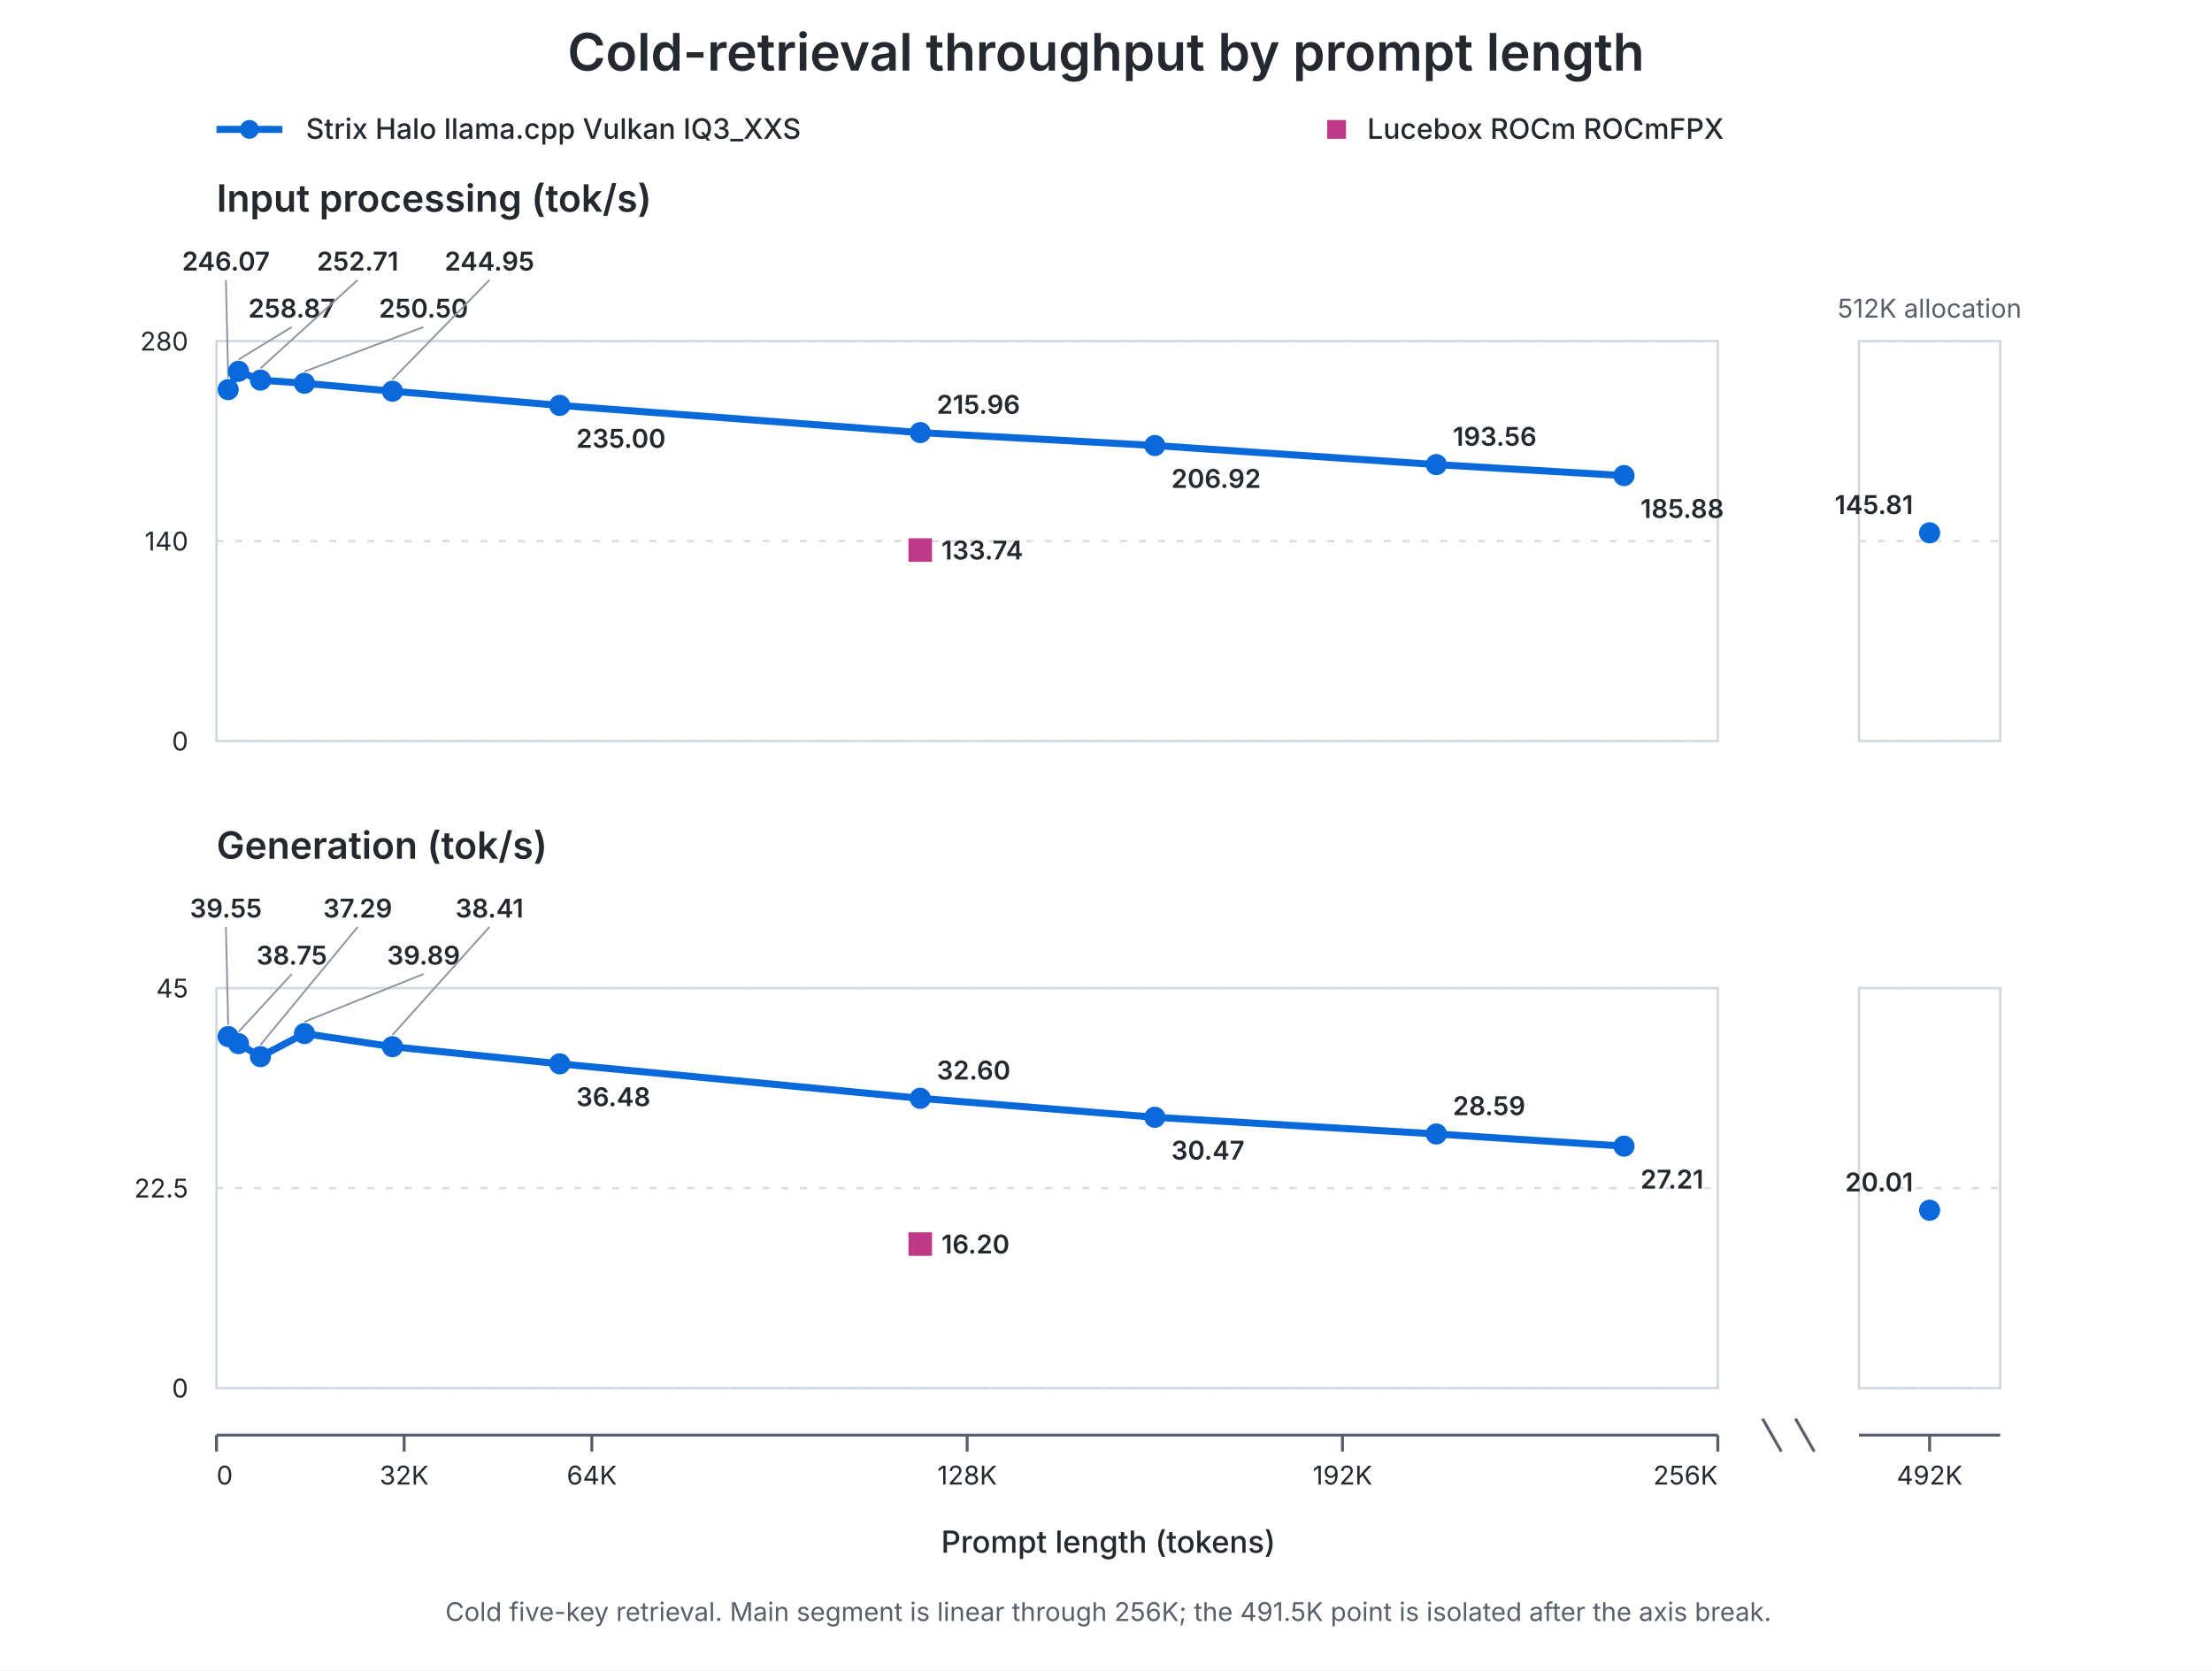
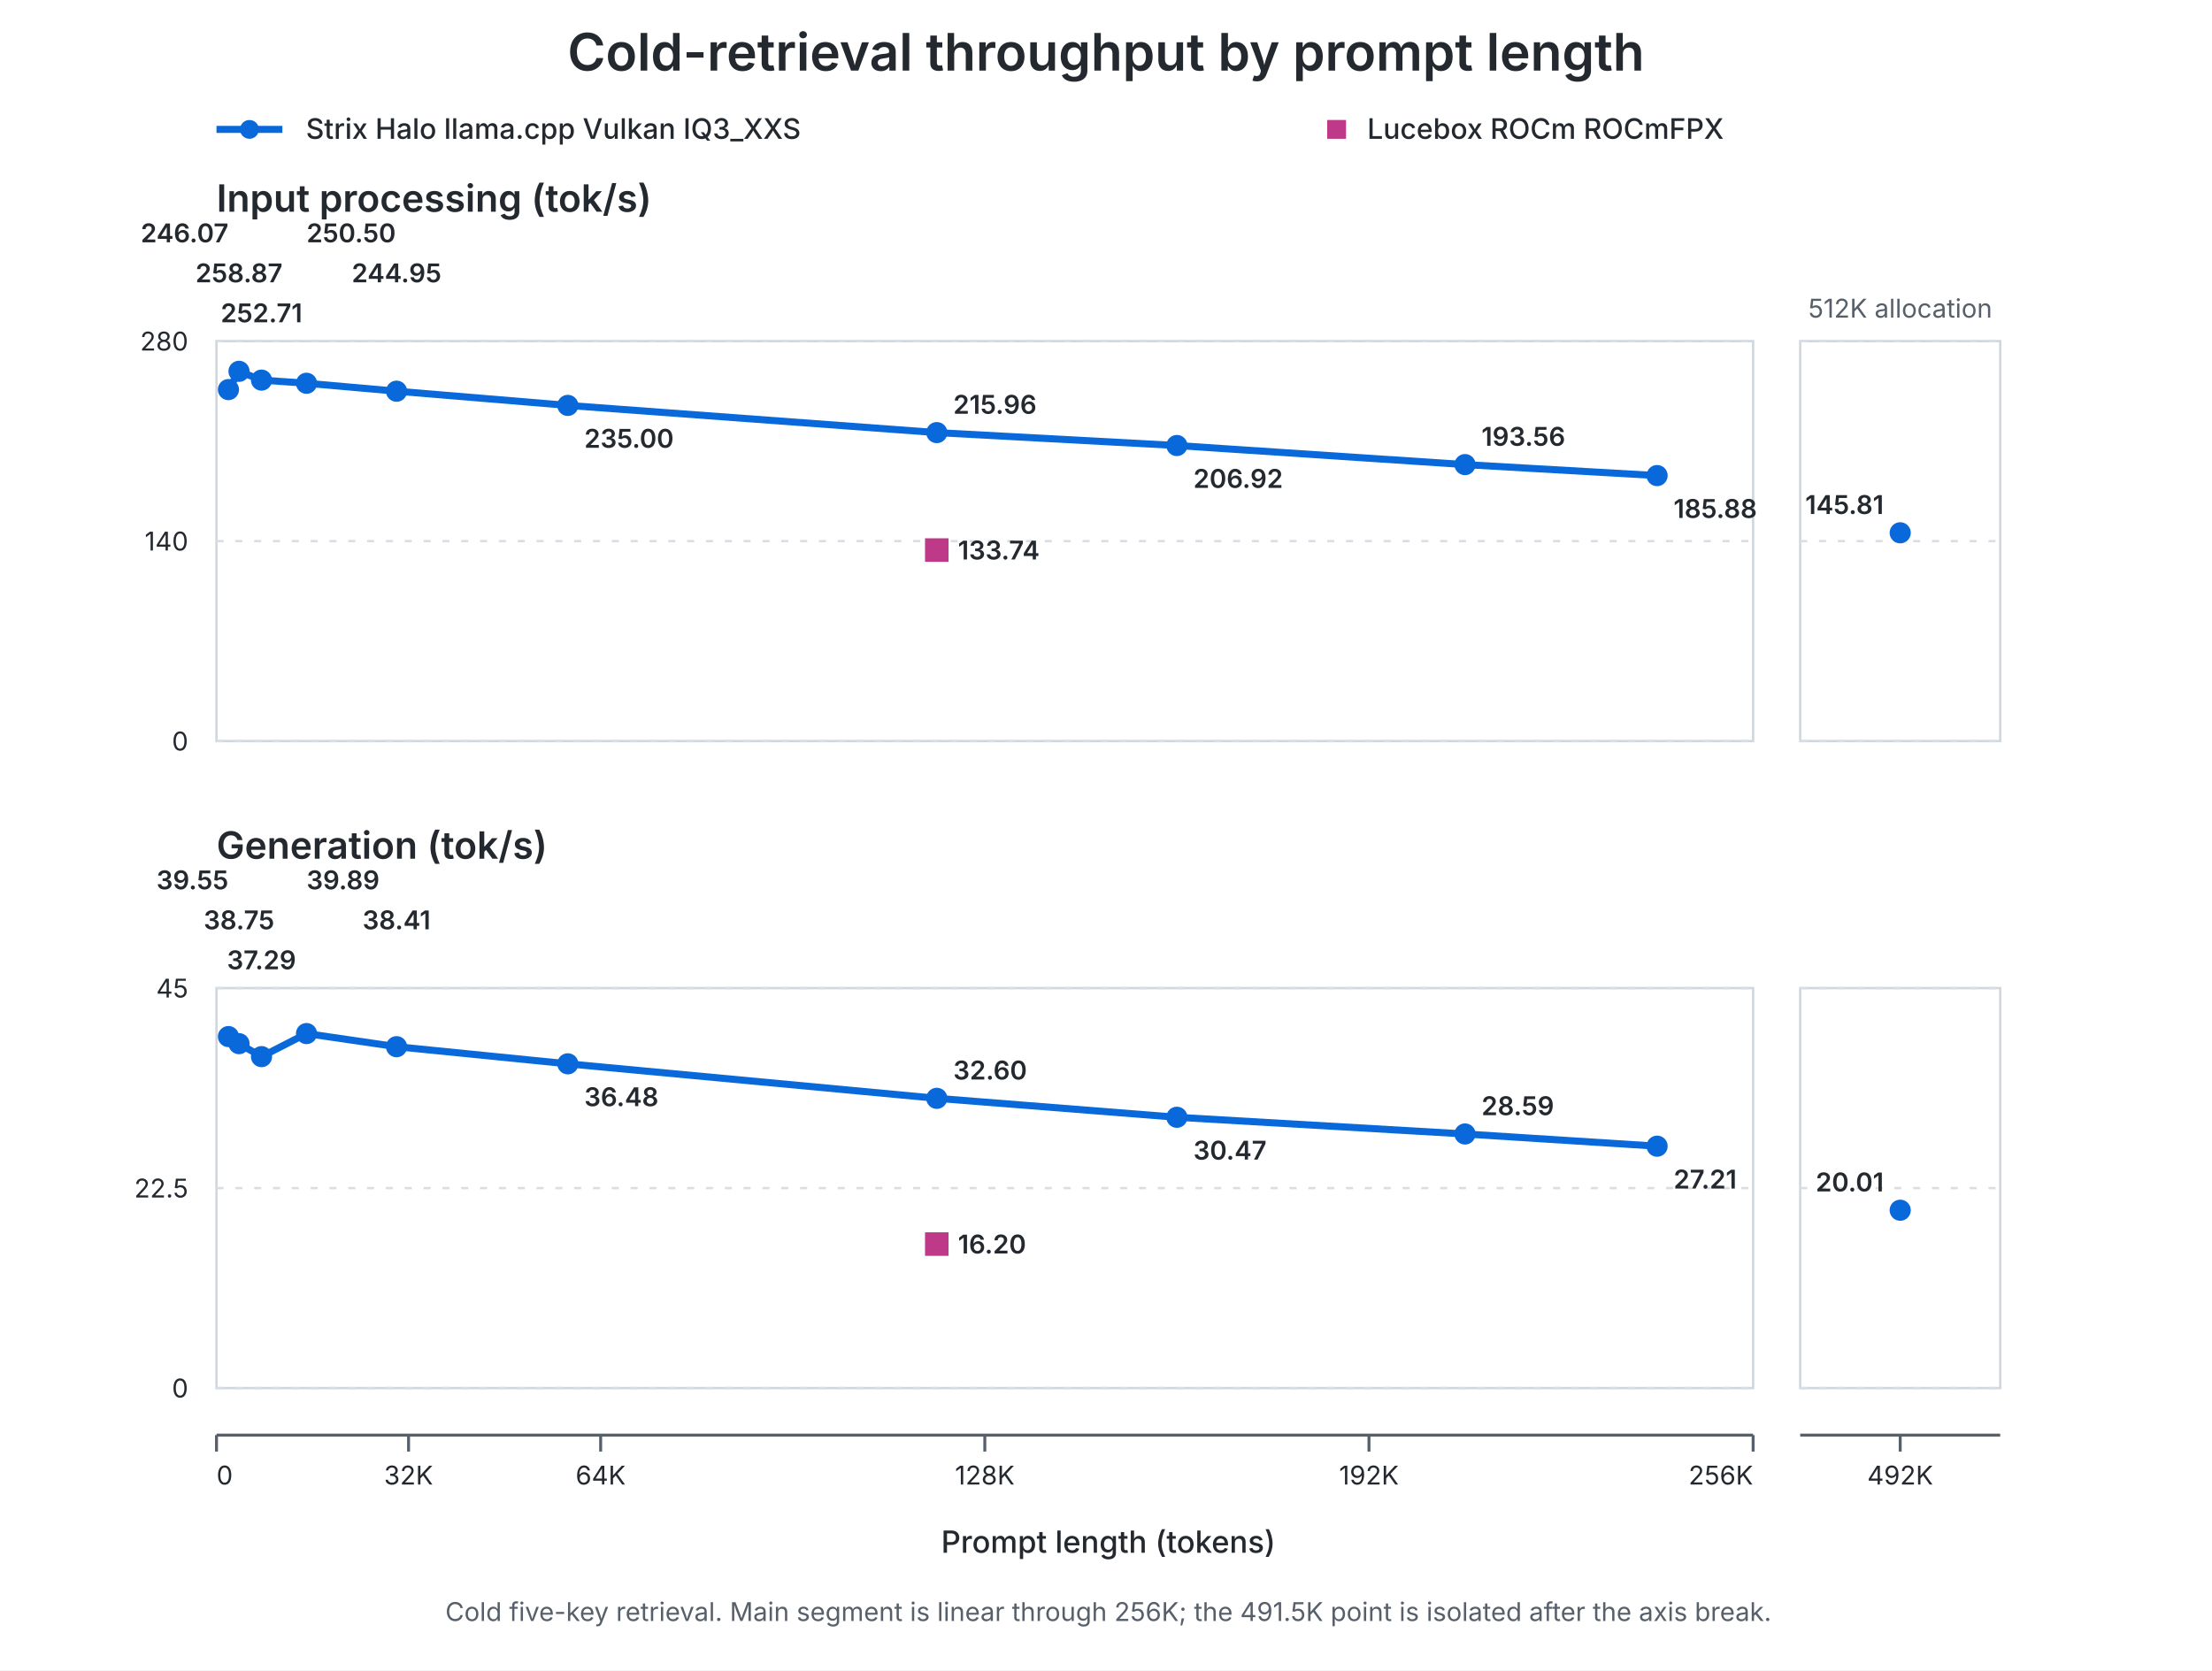
<svg xmlns="http://www.w3.org/2000/svg" viewBox="0 0 940 710" role="img" aria-labelledby="title description">
  <style>
    .background { fill: #ffffff; }
    .frame { fill: none; stroke: #d0d7de; stroke-width: 1; }
    .grid { stroke: #d8dee4; stroke-width: 1; stroke-dasharray: 3 5; }
    .axis { stroke: #57606a; stroke-width: 1.25; }
    .default-line { fill: none; stroke: #0969da; stroke-width: 3; }
    .default-mark { fill: #0969da; }
    .reference-mark { fill: #bf3989; }
-     .leader { stroke: #8c959f; stroke-width: 0.75; }
    text { fill: #24292f; font-family: -apple-system, BlinkMacSystemFont, "Segoe UI", sans-serif; }
    .chart-title { font-size: 22px; font-weight: 600; }
    .legend { font-size: 12px; font-weight: 500; }
    .panel-title { font-size: 16px; font-weight: 600; }
    .tick { font-size: 11px; }
    .value { font-size: 11px; font-weight: 600; }
    .note { font-size: 11px; fill: #57606a; }
    .axis-title { font-size: 13px; font-weight: 500; }
    @media (prefers-color-scheme: dark) {
      .background { fill: #0d1117; } .frame, .grid { stroke: #30363d; }
      .axis { stroke: #8b949e; } .default-line { stroke: #58a6ff; }
      .default-mark { fill: #58a6ff; } .reference-mark { fill: #db61a2; }
      text { fill: #e6edf3; } .note { fill: #8b949e; }
    }
  </style>
  <rect class="background" width="940" height="710" />
  <text class="chart-title" x="470" y="30" text-anchor="middle">Cold-retrieval throughput by prompt length</text>
  <line class="default-line" x1="92" y1="55" x2="120" y2="55" />
  <circle class="default-mark" cx="106" cy="55" r="4" />
  <text class="legend" x="130" y="59">Strix Halo llama.cpp Vulkan IQ3_XXS</text>
  <rect class="reference-mark" x="564" y="51" width="8" height="8" />
  <text class="legend" x="581" y="59">Lucebox ROCm ROCmFPX</text>
  <text class="panel-title" x="92" y="90">Input processing (tok/s)</text>
-   <rect class="frame" x="92" y="145" width="638" height="170" />
-   <rect class="frame" x="790" y="145" width="60" height="170" />
-   <text class="note" x="820" y="135" text-anchor="middle">512K allocation</text>
-   <line class="grid" x1="92" y1="145.00" x2="730" y2="145.00" />
-   <line class="grid" x1="790" y1="145.00" x2="850" y2="145.00" />
+   <rect class="frame" x="92" y="145" width="653" height="170" />
+   <rect class="frame" x="765" y="145" width="85" height="170" />
+   <text class="note" x="807.5" y="135" text-anchor="middle">512K allocation</text>
+   <line class="grid" x1="92" y1="145.00" x2="745" y2="145.00" />
+   <line class="grid" x1="765" y1="145.00" x2="850" y2="145.00" />
  <text class="tick" x="80" y="149.00" text-anchor="end">280</text>
-   <line class="grid" x1="92" y1="230.00" x2="730" y2="230.00" />
-   <line class="grid" x1="790" y1="230.00" x2="850" y2="230.00" />
+   <line class="grid" x1="92" y1="230.00" x2="745" y2="230.00" />
+   <line class="grid" x1="765" y1="230.00" x2="850" y2="230.00" />
  <text class="tick" x="80" y="234.00" text-anchor="end">140</text>
-   <line class="grid" x1="92" y1="315.00" x2="730" y2="315.00" />
-   <line class="grid" x1="790" y1="315.00" x2="850" y2="315.00" />
+   <line class="grid" x1="92" y1="315.00" x2="745" y2="315.00" />
+   <line class="grid" x1="765" y1="315.00" x2="850" y2="315.00" />
  <text class="tick" x="80" y="319.00" text-anchor="end">0</text>
-   <path class="default-line" d="M96.96 165.60 L101.35 157.83 L110.69 161.57 L129.38 162.91 L166.77 166.28 L237.86 172.32 L391.06 183.88 L490.75 189.37 L610.38 197.48 L690.12 202.15" />
-   <circle class="default-mark" cx="96.96" cy="165.60" r="4.5" />
-   <line class="leader" x1="96.96" y1="160.60" x2="96.00" y2="119.00" />
-   <text class="value" x="96.00" y="115.00" text-anchor="middle">246.07</text>
-   <circle class="default-mark" cx="101.35" cy="157.83" r="4.5" />
-   <line class="leader" x1="101.35" y1="152.83" x2="124.00" y2="139.00" />
-   <text class="value" x="124.00" y="135.00" text-anchor="middle">258.87</text>
-   <circle class="default-mark" cx="110.69" cy="161.57" r="4.5" />
-   <line class="leader" x1="110.69" y1="156.57" x2="152.00" y2="119.00" />
-   <text class="value" x="152.00" y="115.00" text-anchor="middle">252.71</text>
-   <circle class="default-mark" cx="129.38" cy="162.91" r="4.5" />
-   <line class="leader" x1="129.38" y1="157.91" x2="180.00" y2="139.00" />
-   <text class="value" x="180.00" y="135.00" text-anchor="middle">250.50</text>
-   <circle class="default-mark" cx="166.77" cy="166.28" r="4.5" />
-   <line class="leader" x1="166.77" y1="161.28" x2="208.00" y2="119.00" />
-   <text class="value" x="208.00" y="115.00" text-anchor="middle">244.95</text>
-   <circle class="default-mark" cx="237.86" cy="172.32" r="4.5" />
-   <text class="value" x="244.86" y="190.32" text-anchor="start">235.00</text>
-   <circle class="default-mark" cx="391.06" cy="183.88" r="4.5" />
-   <text class="value" x="398.06" y="175.88" text-anchor="start">215.96</text>
-   <circle class="default-mark" cx="490.75" cy="189.37" r="4.5" />
-   <text class="value" x="497.75" y="207.37" text-anchor="start">206.92</text>
-   <circle class="default-mark" cx="610.38" cy="197.48" r="4.5" />
-   <text class="value" x="617.38" y="189.48" text-anchor="start">193.56</text>
-   <circle class="default-mark" cx="690.12" cy="202.15" r="4.5" />
-   <text class="value" x="697.12" y="220.15" text-anchor="start">185.88</text>
-   <circle class="default-mark" cx="820.00" cy="226.47" r="4.5" />
-   <text class="value" x="813.00" y="218.47" text-anchor="end">145.81</text>
-   <rect class="reference-mark" x="386.06" y="228.80" width="10" height="10" />
-   <text class="value" x="400.06" y="237.80" text-anchor="start">133.74</text>
+   <path class="default-line" d="M97.08 165.60 L101.57 157.83 L111.13 161.57 L130.26 162.91 L168.52 166.28 L241.29 172.32 L398.09 183.88 L500.12 189.37 L622.56 197.48 L704.19 202.15" />
+   <circle class="default-mark" cx="97.08" cy="165.60" r="4.5" />
+   <text class="value" x="97.08" y="103.00" text-anchor="end">246.07</text>
+   <circle class="default-mark" cx="101.57" cy="157.83" r="4.5" />
+   <text class="value" x="101.57" y="120.00" text-anchor="middle">258.87</text>
+   <circle class="default-mark" cx="111.13" cy="161.57" r="4.5" />
+   <text class="value" x="111.13" y="137.00" text-anchor="middle">252.71</text>
+   <circle class="default-mark" cx="130.26" cy="162.91" r="4.5" />
+   <text class="value" x="130.26" y="103.00" text-anchor="start">250.50</text>
+   <circle class="default-mark" cx="168.52" cy="166.28" r="4.5" />
+   <text class="value" x="168.52" y="120.00" text-anchor="middle">244.95</text>
+   <circle class="default-mark" cx="241.29" cy="172.32" r="4.5" />
+   <text class="value" x="248.29" y="190.32" text-anchor="start">235.00</text>
+   <circle class="default-mark" cx="398.09" cy="183.88" r="4.5" />
+   <text class="value" x="405.09" y="175.88" text-anchor="start">215.96</text>
+   <circle class="default-mark" cx="500.12" cy="189.37" r="4.5" />
+   <text class="value" x="507.12" y="207.37" text-anchor="start">206.92</text>
+   <circle class="default-mark" cx="622.56" cy="197.48" r="4.5" />
+   <text class="value" x="629.56" y="189.48" text-anchor="start">193.56</text>
+   <circle class="default-mark" cx="704.19" cy="202.15" r="4.5" />
+   <text class="value" x="711.19" y="220.15" text-anchor="start">185.88</text>
+   <circle class="default-mark" cx="807.50" cy="226.47" r="4.5" />
+   <text class="value" x="800.50" y="218.47" text-anchor="end">145.81</text>
+   <rect class="reference-mark" x="393.09" y="228.80" width="10" height="10" />
+   <text class="value" x="407.09" y="237.80" text-anchor="start">133.74</text>
  <text class="panel-title" x="92" y="365">Generation (tok/s)</text>
-   <rect class="frame" x="92" y="420" width="638" height="170" />
-   <rect class="frame" x="790" y="420" width="60" height="170" />
-   <line class="grid" x1="92" y1="420.00" x2="730" y2="420.00" />
-   <line class="grid" x1="790" y1="420.00" x2="850" y2="420.00" />
+   <rect class="frame" x="92" y="420" width="653" height="170" />
+   <rect class="frame" x="765" y="420" width="85" height="170" />
+   <line class="grid" x1="92" y1="420.00" x2="745" y2="420.00" />
+   <line class="grid" x1="765" y1="420.00" x2="850" y2="420.00" />
  <text class="tick" x="80" y="424.00" text-anchor="end">45</text>
-   <line class="grid" x1="92" y1="505.00" x2="730" y2="505.00" />
-   <line class="grid" x1="790" y1="505.00" x2="850" y2="505.00" />
+   <line class="grid" x1="92" y1="505.00" x2="745" y2="505.00" />
+   <line class="grid" x1="765" y1="505.00" x2="850" y2="505.00" />
  <text class="tick" x="80" y="509.00" text-anchor="end">22.5</text>
-   <line class="grid" x1="92" y1="590.00" x2="730" y2="590.00" />
-   <line class="grid" x1="790" y1="590.00" x2="850" y2="590.00" />
+   <line class="grid" x1="92" y1="590.00" x2="745" y2="590.00" />
+   <line class="grid" x1="765" y1="590.00" x2="850" y2="590.00" />
  <text class="tick" x="80" y="594.00" text-anchor="end">0</text>
-   <path class="default-line" d="M96.96 440.60 L101.35 443.61 L110.69 449.12 L129.38 439.32 L166.77 444.90 L237.86 452.18 L391.06 466.85 L490.75 474.90 L610.38 482.00 L690.12 487.19" />
-   <circle class="default-mark" cx="96.96" cy="440.60" r="4.5" />
-   <line class="leader" x1="96.96" y1="435.60" x2="96.00" y2="394.00" />
-   <text class="value" x="96.00" y="390.00" text-anchor="middle">39.55</text>
-   <circle class="default-mark" cx="101.35" cy="443.61" r="4.5" />
-   <line class="leader" x1="101.35" y1="438.61" x2="124.00" y2="414.00" />
-   <text class="value" x="124.00" y="410.00" text-anchor="middle">38.75</text>
-   <circle class="default-mark" cx="110.69" cy="449.12" r="4.5" />
-   <line class="leader" x1="110.69" y1="444.12" x2="152.00" y2="394.00" />
-   <text class="value" x="152.00" y="390.00" text-anchor="middle">37.29</text>
-   <circle class="default-mark" cx="129.38" cy="439.32" r="4.5" />
-   <line class="leader" x1="129.38" y1="434.32" x2="180.00" y2="414.00" />
-   <text class="value" x="180.00" y="410.00" text-anchor="middle">39.89</text>
-   <circle class="default-mark" cx="166.77" cy="444.90" r="4.5" />
-   <line class="leader" x1="166.77" y1="439.90" x2="208.00" y2="394.00" />
-   <text class="value" x="208.00" y="390.00" text-anchor="middle">38.41</text>
-   <circle class="default-mark" cx="237.86" cy="452.18" r="4.5" />
-   <text class="value" x="244.86" y="470.18" text-anchor="start">36.48</text>
-   <circle class="default-mark" cx="391.06" cy="466.85" r="4.5" />
-   <text class="value" x="398.06" y="458.85" text-anchor="start">32.60</text>
-   <circle class="default-mark" cx="490.75" cy="474.90" r="4.5" />
-   <text class="value" x="497.75" y="492.90" text-anchor="start">30.47</text>
-   <circle class="default-mark" cx="610.38" cy="482.00" r="4.5" />
-   <text class="value" x="617.38" y="474.00" text-anchor="start">28.59</text>
-   <circle class="default-mark" cx="690.12" cy="487.19" r="4.5" />
-   <text class="value" x="697.12" y="505.19" text-anchor="start">27.21</text>
-   <circle class="default-mark" cx="820.00" cy="514.41" r="4.5" />
-   <text class="value" x="813.00" y="506.41" text-anchor="end">20.01</text>
-   <rect class="reference-mark" x="386.06" y="523.80" width="10" height="10" />
-   <text class="value" x="400.06" y="532.80" text-anchor="start">16.20</text>
-   <line class="axis" x1="92" y1="610" x2="730" y2="610" />
-   <line class="axis" x1="790" y1="610" x2="850" y2="610" />
-   <line class="axis" x1="749" y1="603" x2="757" y2="617" />
-   <line class="axis" x1="763" y1="603" x2="771" y2="617" />
+   <path class="default-line" d="M97.08 440.60 L101.57 443.61 L111.13 449.12 L130.26 439.32 L168.52 444.90 L241.29 452.18 L398.09 466.85 L500.12 474.90 L622.56 482.00 L704.19 487.19" />
+   <circle class="default-mark" cx="97.08" cy="440.60" r="4.5" />
+   <text class="value" x="97.08" y="378.00" text-anchor="end">39.55</text>
+   <circle class="default-mark" cx="101.57" cy="443.61" r="4.5" />
+   <text class="value" x="101.57" y="395.00" text-anchor="middle">38.75</text>
+   <circle class="default-mark" cx="111.13" cy="449.12" r="4.5" />
+   <text class="value" x="111.13" y="412.00" text-anchor="middle">37.29</text>
+   <circle class="default-mark" cx="130.26" cy="439.32" r="4.5" />
+   <text class="value" x="130.26" y="378.00" text-anchor="start">39.89</text>
+   <circle class="default-mark" cx="168.52" cy="444.90" r="4.5" />
+   <text class="value" x="168.52" y="395.00" text-anchor="middle">38.41</text>
+   <circle class="default-mark" cx="241.29" cy="452.18" r="4.5" />
+   <text class="value" x="248.29" y="470.18" text-anchor="start">36.48</text>
+   <circle class="default-mark" cx="398.09" cy="466.85" r="4.5" />
+   <text class="value" x="405.09" y="458.85" text-anchor="start">32.60</text>
+   <circle class="default-mark" cx="500.12" cy="474.90" r="4.5" />
+   <text class="value" x="507.12" y="492.90" text-anchor="start">30.47</text>
+   <circle class="default-mark" cx="622.56" cy="482.00" r="4.5" />
+   <text class="value" x="629.56" y="474.00" text-anchor="start">28.59</text>
+   <circle class="default-mark" cx="704.19" cy="487.19" r="4.5" />
+   <text class="value" x="711.19" y="505.19" text-anchor="start">27.21</text>
+   <circle class="default-mark" cx="807.50" cy="514.41" r="4.5" />
+   <text class="value" x="800.50" y="506.41" text-anchor="end">20.01</text>
+   <rect class="reference-mark" x="393.09" y="523.80" width="10" height="10" />
+   <text class="value" x="407.09" y="532.80" text-anchor="start">16.20</text>
+   <line class="axis" x1="92" y1="610" x2="745" y2="610" />
+   <line class="axis" x1="765" y1="610" x2="850" y2="610" />
  <line class="axis" x1="92.00" y1="610" x2="92.00" y2="617" />
  <text class="tick" x="92.00" y="631" text-anchor="start">0</text>
-   <line class="axis" x1="171.75" y1="610" x2="171.75" y2="617" />
-   <text class="tick" x="171.75" y="631" text-anchor="middle">32K</text>
-   <line class="axis" x1="251.50" y1="610" x2="251.50" y2="617" />
-   <text class="tick" x="251.50" y="631" text-anchor="middle">64K</text>
-   <line class="axis" x1="411.00" y1="610" x2="411.00" y2="617" />
-   <text class="tick" x="411.00" y="631" text-anchor="middle">128K</text>
-   <line class="axis" x1="570.50" y1="610" x2="570.50" y2="617" />
-   <text class="tick" x="570.50" y="631" text-anchor="middle">192K</text>
-   <line class="axis" x1="730.00" y1="610" x2="730.00" y2="617" />
-   <text class="tick" x="730.00" y="631" text-anchor="end">256K</text>
-   <line class="axis" x1="820" y1="610" x2="820" y2="617" />
-   <text class="tick" x="820" y="631" text-anchor="middle">492K</text>
+   <line class="axis" x1="173.62" y1="610" x2="173.62" y2="617" />
+   <text class="tick" x="173.62" y="631" text-anchor="middle">32K</text>
+   <line class="axis" x1="255.25" y1="610" x2="255.25" y2="617" />
+   <text class="tick" x="255.25" y="631" text-anchor="middle">64K</text>
+   <line class="axis" x1="418.50" y1="610" x2="418.50" y2="617" />
+   <text class="tick" x="418.50" y="631" text-anchor="middle">128K</text>
+   <line class="axis" x1="581.75" y1="610" x2="581.75" y2="617" />
+   <text class="tick" x="581.75" y="631" text-anchor="middle">192K</text>
+   <line class="axis" x1="745.00" y1="610" x2="745.00" y2="617" />
+   <text class="tick" x="745.00" y="631" text-anchor="end">256K</text>
+   <line class="axis" x1="807.5" y1="610" x2="807.5" y2="617" />
+   <text class="tick" x="807.5" y="631" text-anchor="middle">492K</text>
  <text class="axis-title" x="471" y="660" text-anchor="middle">Prompt length (tokens)</text>
  <text class="note" x="471" y="689" text-anchor="middle">Cold five-key retrieval. Main segment is linear through 256K; the 491.5K point is isolated after the axis break.</text>
</svg>
